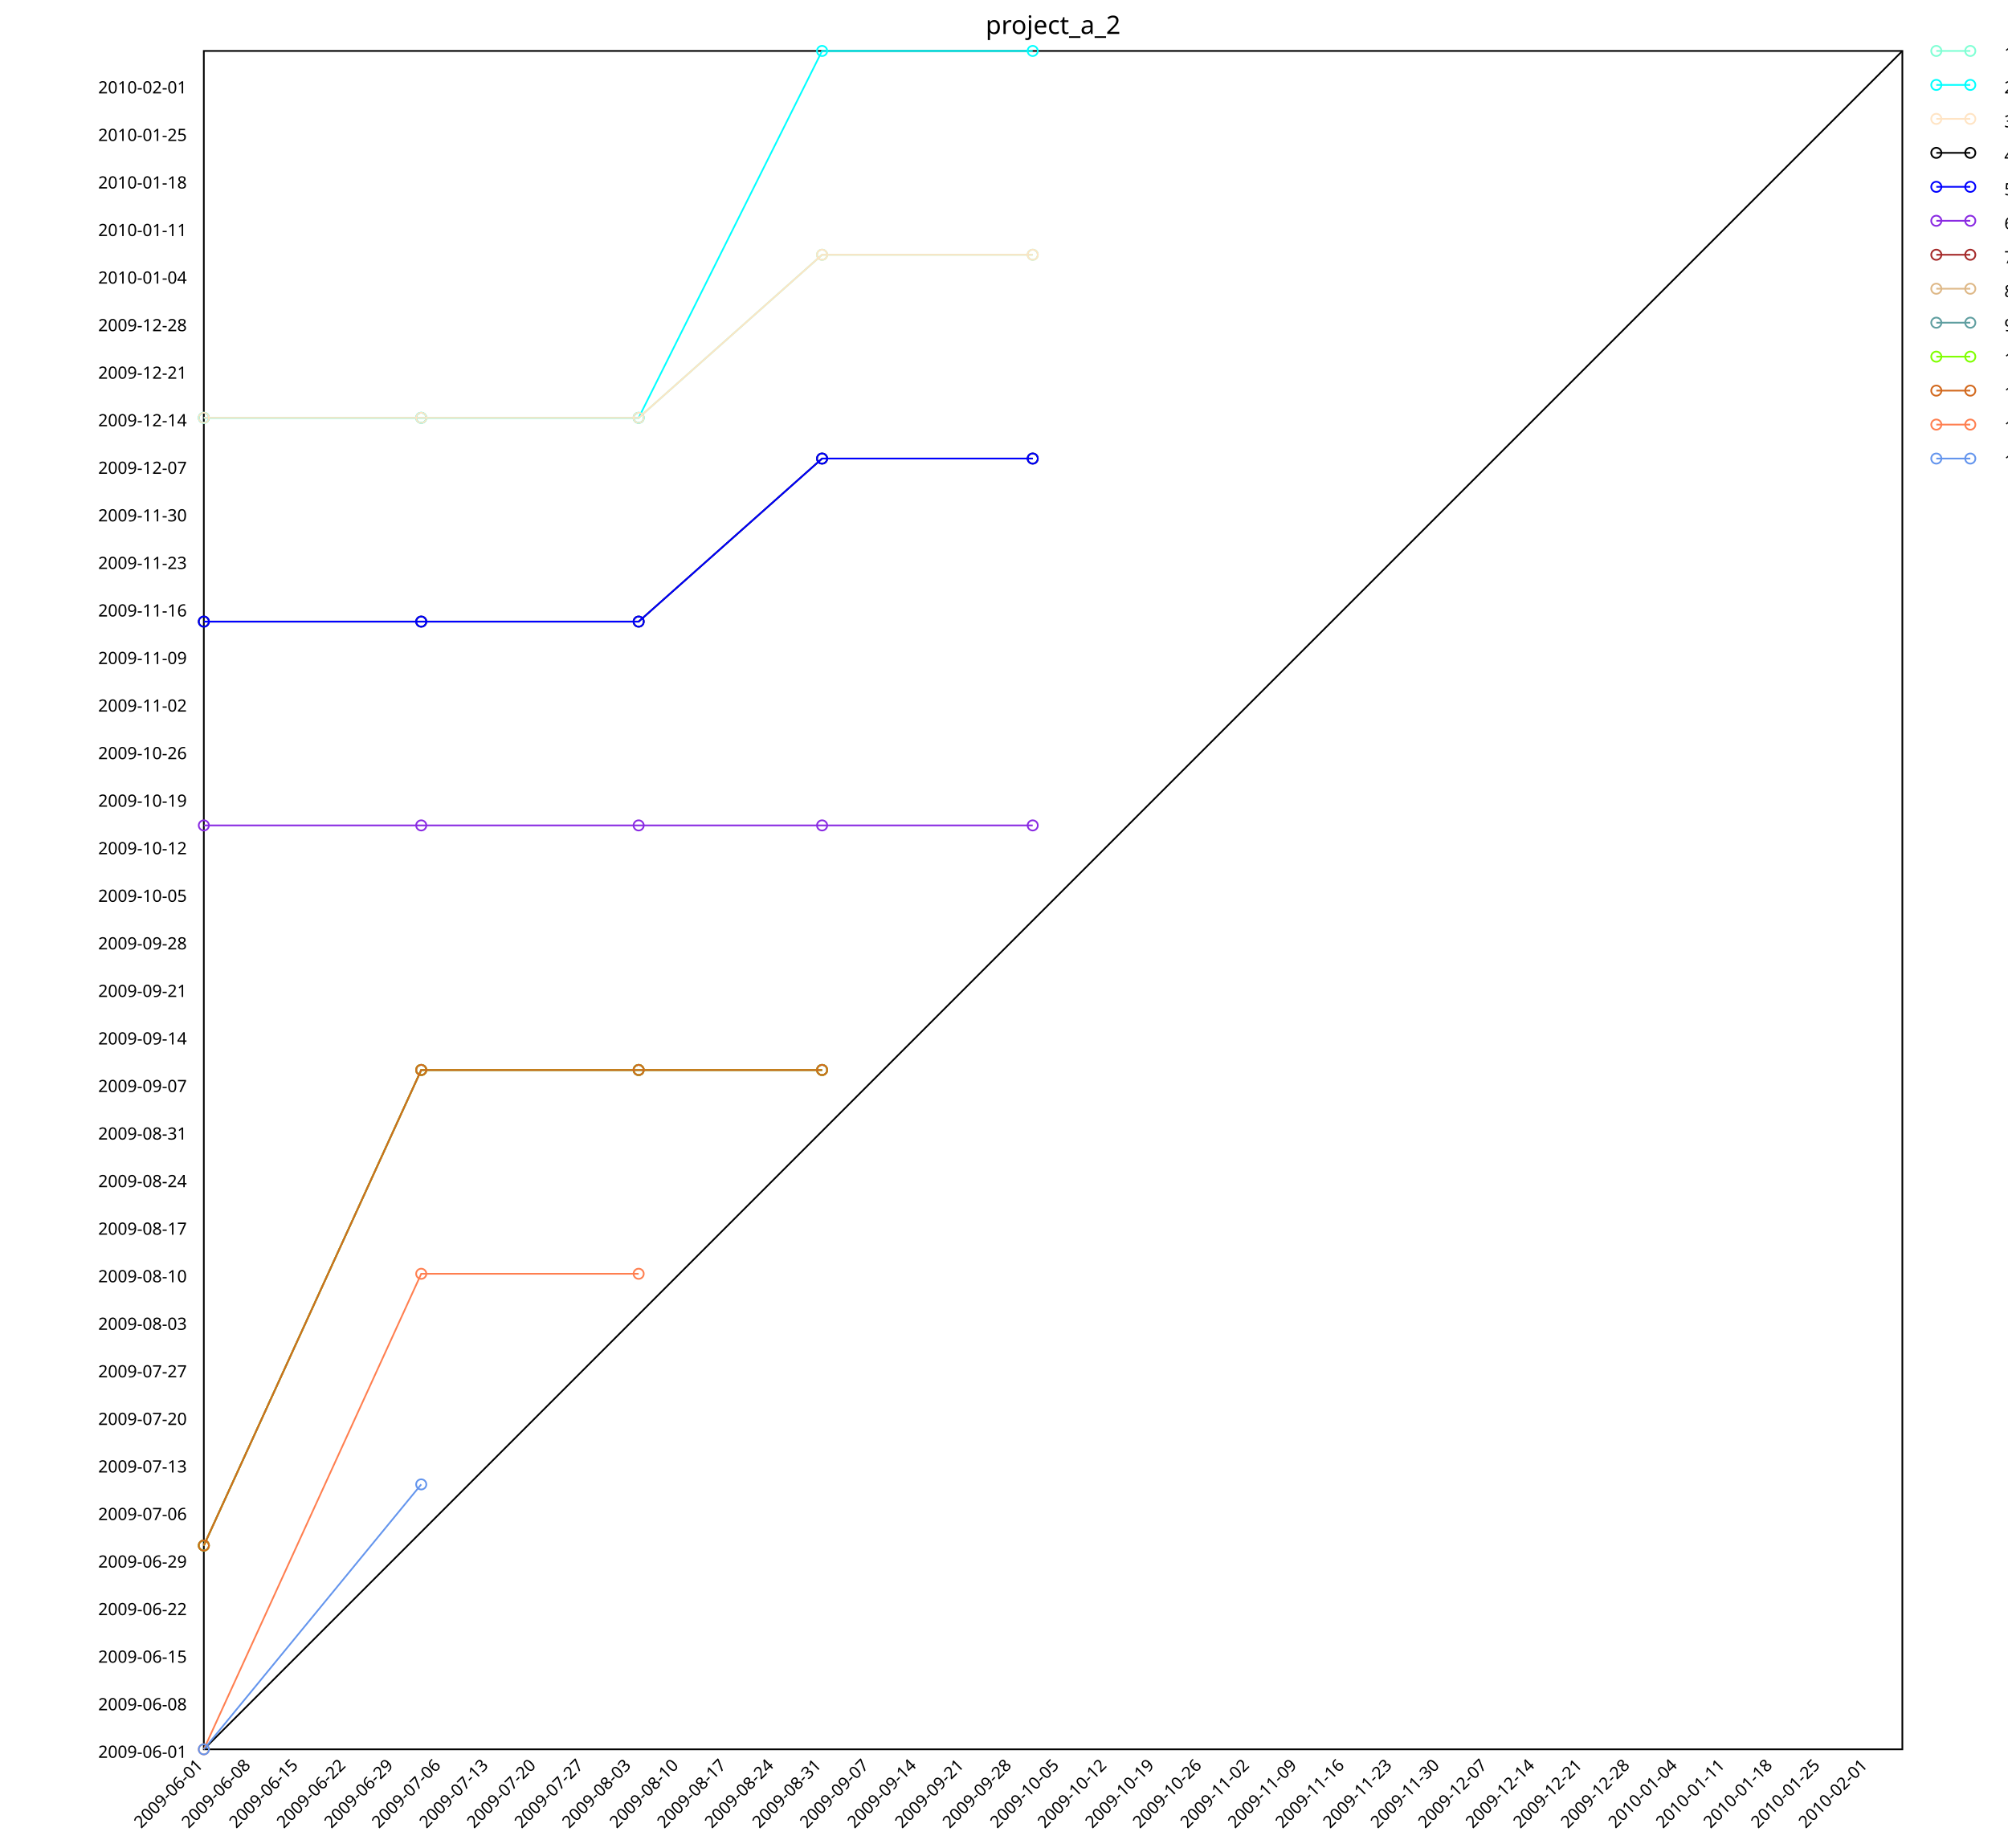
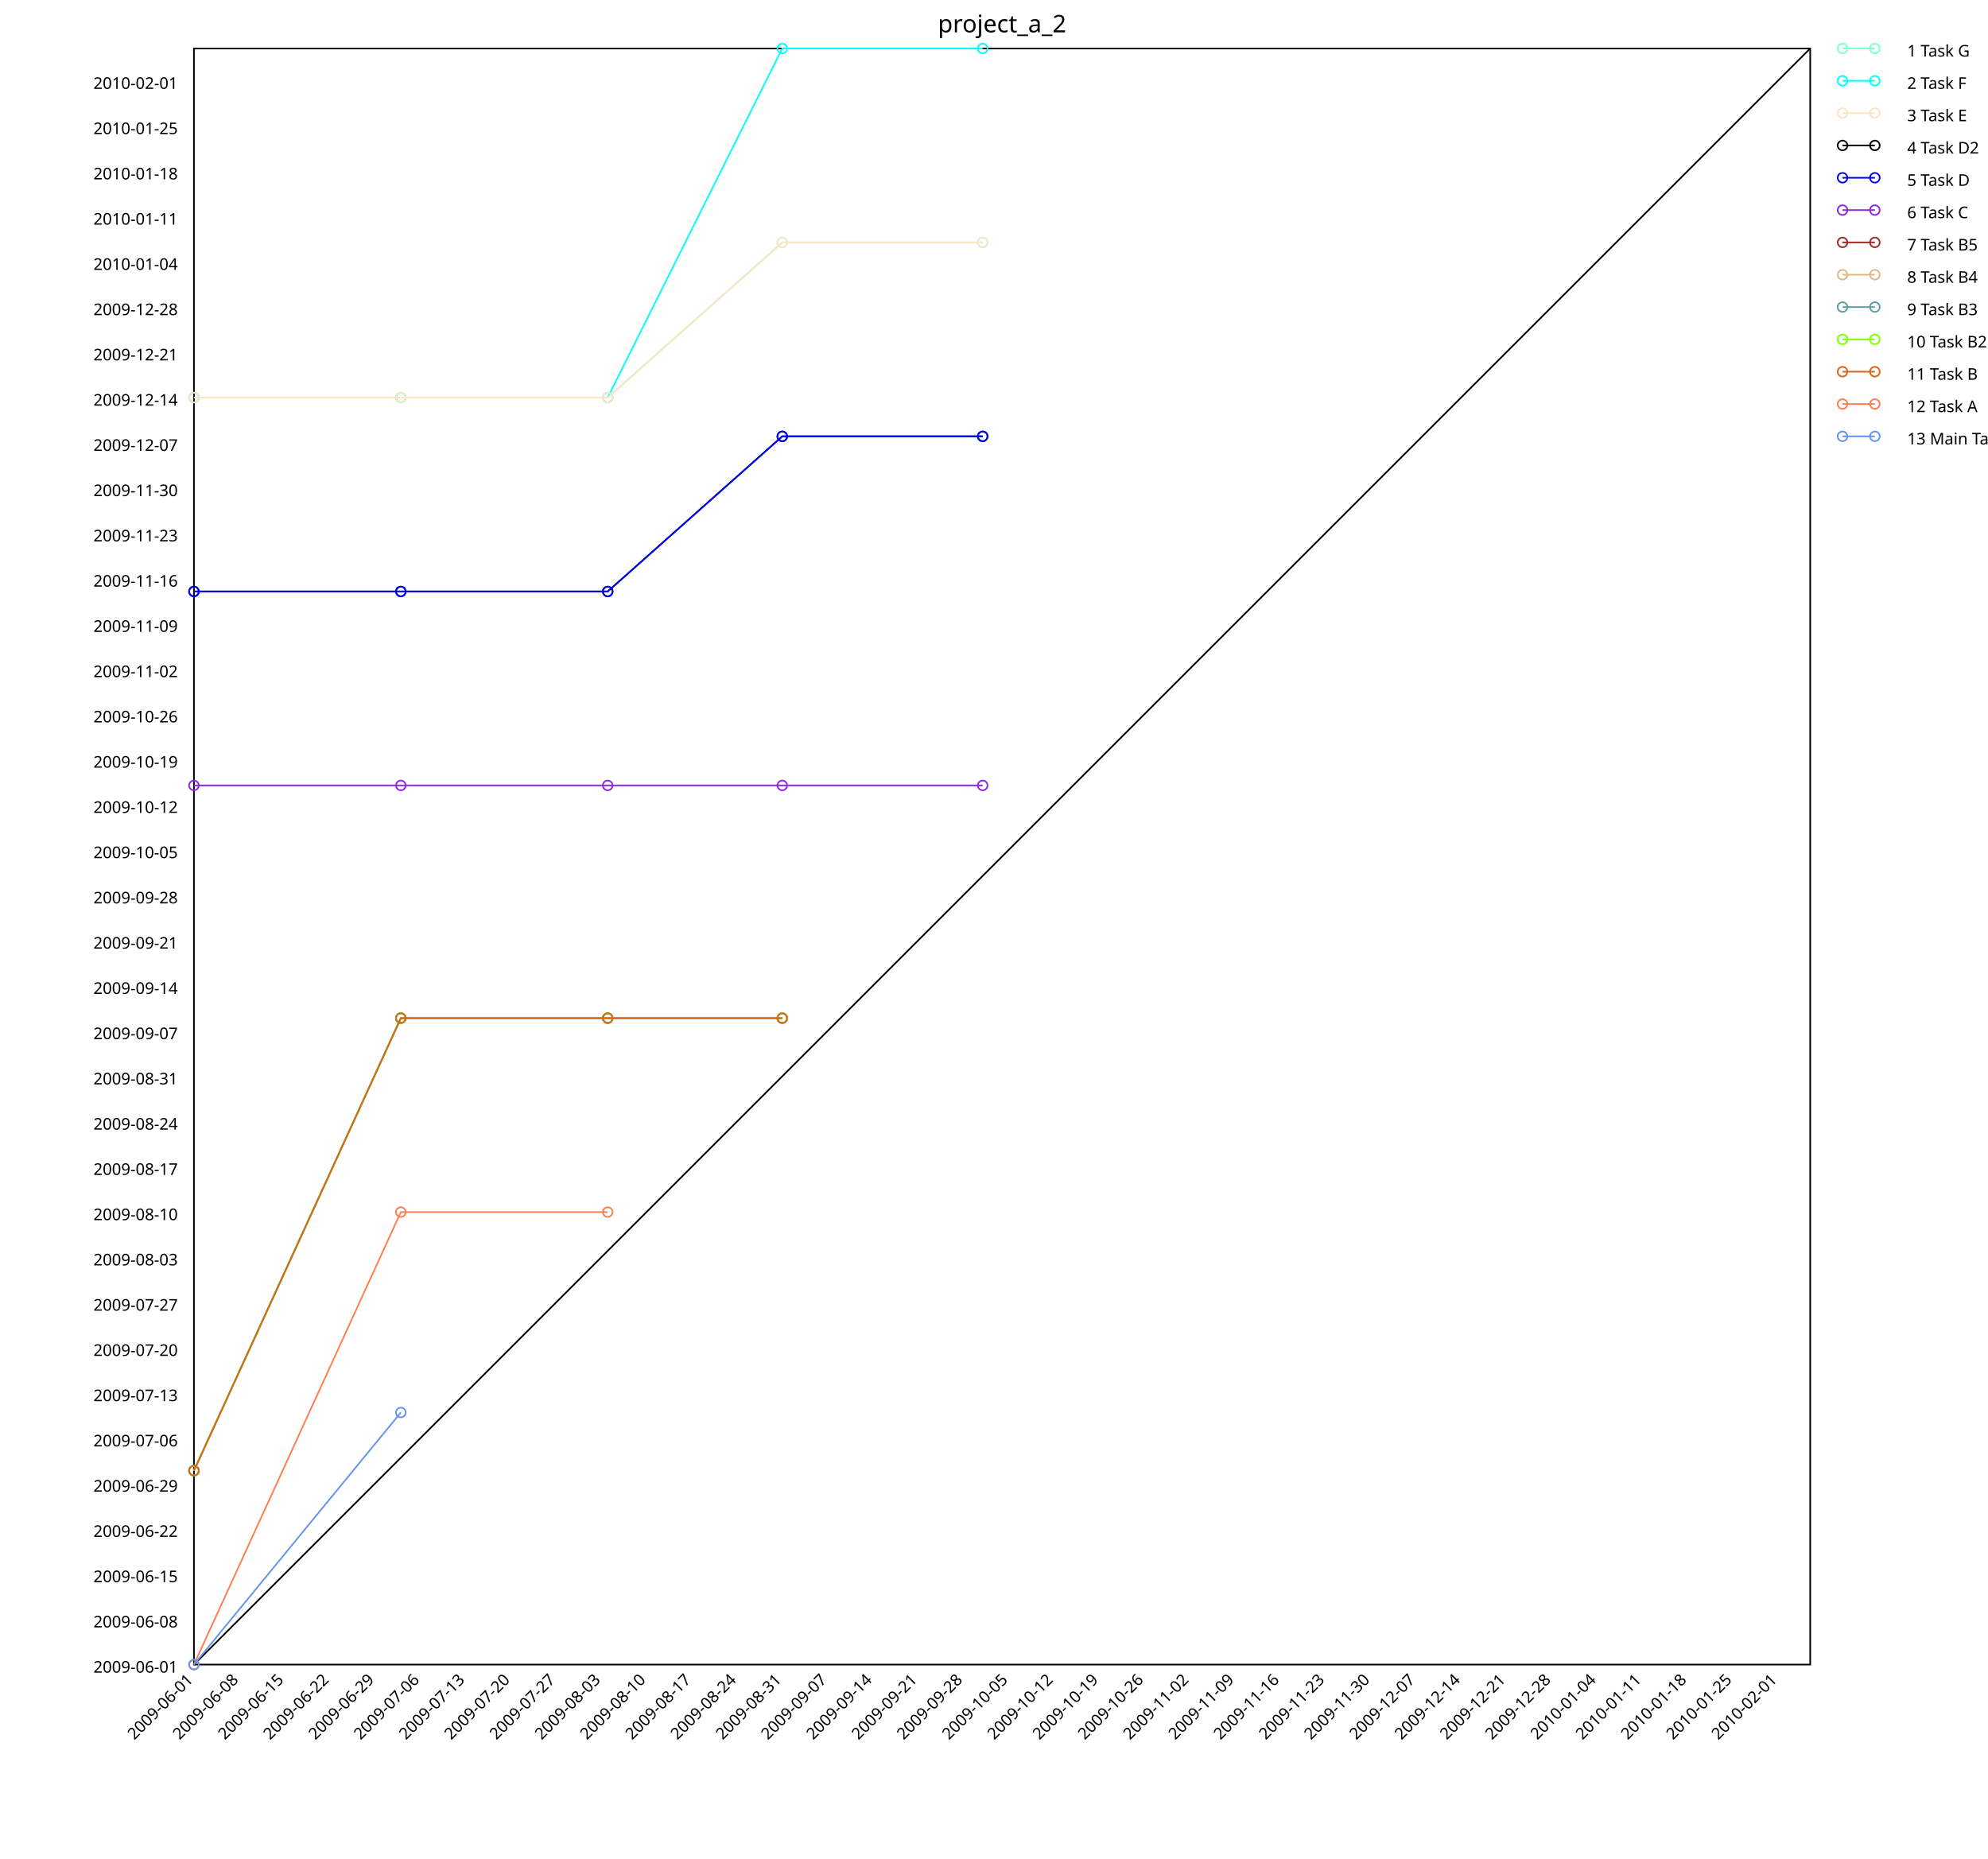
- <svg xmlns="http://www.w3.org/2000/svg" width="100%" height="100%" version="1.1">
+ <svg xmlns="http://www.w3.org/2000/svg" width="1230" height="1150" version="1.1">
  <text x="620" y="20" fill="black" text-anchor="middle" font-family="Courrier" font-size="15">project_a_2</text>
  <rect width="1000" x="120" y="30" fill="none" height="1000" stroke="black" stroke-width="1" />
  <line stroke="black" y1="1030" stroke-width="1" y2="30" x1="120" x2="1120" />
  <line stroke="aquamarine" id="legendline.mainTask.mainTask.g" r="3" y1="30" stroke-width="1" y2="30" x1="1140" x2="1160" />
  <circle fill="none" cx="1140" cy="30" stroke="aquamarine" r="3" stroke-width="1" />
  <circle fill="none" cx="1160" cy="30" stroke="aquamarine" r="3" stroke-width="1" />
  <text x="1180" y="35" fill="black" id="legendtext.mainTask.mainTask.g" font-family="Courrier" font-size="10">1 Task G</text>
  <circle fill="none" cx="120" cy="246" stroke="aquamarine" r="3" stroke-width="1" />
  <circle fill="none" cx="248" cy="246" stroke="aquamarine" r="3" stroke-width="1" />
  <circle fill="none" cx="376" cy="246" stroke="aquamarine" r="3" stroke-width="1" />
  <circle fill="none" cx="484" cy="150" stroke="aquamarine" r="3" stroke-width="1" />
  <circle fill="none" cx="608" cy="150" stroke="aquamarine" r="3" stroke-width="1" />
  <polyline fill="none" points=" 120,246  248,246  376,246  484,150  608,150 " stroke="aquamarine" id="polyline.mainTask.mainTask.g" stroke-width="1" />
  <line stroke="aqua" id="legendline.mainTask.mainTask.f" r="3" y1="50" stroke-width="1" y2="50" x1="1140" x2="1160" />
  <circle fill="none" cx="1140" cy="50" stroke="aqua" r="3" stroke-width="1" />
  <circle fill="none" cx="1160" cy="50" stroke="aqua" r="3" stroke-width="1" />
  <text x="1180" y="55" fill="black" id="legendtext.mainTask.mainTask.f" font-family="Courrier" font-size="10">2 Task F</text>
  <circle fill="none" cx="120" cy="246" stroke="aqua" r="3" stroke-width="1" />
  <circle fill="none" cx="248" cy="246" stroke="aqua" r="3" stroke-width="1" />
  <circle fill="none" cx="376" cy="246" stroke="aqua" r="3" stroke-width="1" />
  <circle fill="none" cx="484" cy="30" stroke="aqua" r="3" stroke-width="1" />
  <circle fill="none" cx="608" cy="30" stroke="aqua" r="3" stroke-width="1" />
  <polyline fill="none" points=" 120,246  248,246  376,246  484,30  608,30 " stroke="aqua" id="polyline.mainTask.mainTask.f" stroke-width="1" />
  <line stroke="bisque" id="legendline.mainTask.mainTask.e" r="3" y1="70" stroke-width="1" y2="70" x1="1140" x2="1160" />
  <circle fill="none" cx="1140" cy="70" stroke="bisque" r="3" stroke-width="1" />
  <circle fill="none" cx="1160" cy="70" stroke="bisque" r="3" stroke-width="1" />
  <text x="1180" y="75" fill="black" id="legendtext.mainTask.mainTask.e" font-family="Courrier" font-size="10">3 Task E</text>
  <circle fill="none" cx="120" cy="246" stroke="bisque" r="3" stroke-width="1" />
  <circle fill="none" cx="248" cy="246" stroke="bisque" r="3" stroke-width="1" />
  <circle fill="none" cx="376" cy="246" stroke="bisque" r="3" stroke-width="1" />
  <circle fill="none" cx="484" cy="150" stroke="bisque" r="3" stroke-width="1" />
  <circle fill="none" cx="608" cy="150" stroke="bisque" r="3" stroke-width="1" />
  <polyline fill="none" points=" 120,246  248,246  376,246  484,150  608,150 " stroke="bisque" id="polyline.mainTask.mainTask.e" stroke-width="1" />
  <line stroke="black" id="legendline.mainTask.mainTask.d2" r="3" y1="90" stroke-width="1" y2="90" x1="1140" x2="1160" />
  <circle fill="none" cx="1140" cy="90" stroke="black" r="3" stroke-width="1" />
  <circle fill="none" cx="1160" cy="90" stroke="black" r="3" stroke-width="1" />
  <text x="1180" y="95" fill="black" id="legendtext.mainTask.mainTask.d2" font-family="Courrier" font-size="10">4 Task D2</text>
  <circle fill="none" cx="120" cy="366" stroke="black" r="3" stroke-width="1" />
  <circle fill="none" cx="248" cy="366" stroke="black" r="3" stroke-width="1" />
  <circle fill="none" cx="376" cy="366" stroke="black" r="3" stroke-width="1" />
  <circle fill="none" cx="484" cy="270" stroke="black" r="3" stroke-width="1" />
  <circle fill="none" cx="608" cy="270" stroke="black" r="3" stroke-width="1" />
  <polyline fill="none" points=" 120,366  248,366  376,366  484,270  608,270 " stroke="black" id="polyline.mainTask.mainTask.d2" stroke-width="1" />
  <line stroke="blue" id="legendline.mainTask.mainTask.d" r="3" y1="110" stroke-width="1" y2="110" x1="1140" x2="1160" />
  <circle fill="none" cx="1140" cy="110" stroke="blue" r="3" stroke-width="1" />
  <circle fill="none" cx="1160" cy="110" stroke="blue" r="3" stroke-width="1" />
  <text x="1180" y="115" fill="black" id="legendtext.mainTask.mainTask.d" font-family="Courrier" font-size="10">5 Task D</text>
  <circle fill="none" cx="120" cy="366" stroke="blue" r="3" stroke-width="1" />
  <circle fill="none" cx="248" cy="366" stroke="blue" r="3" stroke-width="1" />
  <circle fill="none" cx="376" cy="366" stroke="blue" r="3" stroke-width="1" />
  <circle fill="none" cx="484" cy="270" stroke="blue" r="3" stroke-width="1" />
  <circle fill="none" cx="608" cy="270" stroke="blue" r="3" stroke-width="1" />
  <polyline fill="none" points=" 120,366  248,366  376,366  484,270  608,270 " stroke="blue" id="polyline.mainTask.mainTask.d" stroke-width="1" />
  <line stroke="blueviolet" id="legendline.mainTask.mainTask.c" r="3" y1="130" stroke-width="1" y2="130" x1="1140" x2="1160" />
  <circle fill="none" cx="1140" cy="130" stroke="blueviolet" r="3" stroke-width="1" />
  <circle fill="none" cx="1160" cy="130" stroke="blueviolet" r="3" stroke-width="1" />
  <text x="1180" y="135" fill="black" id="legendtext.mainTask.mainTask.c" font-family="Courrier" font-size="10">6 Task C</text>
  <circle fill="none" cx="120" cy="486" stroke="blueviolet" r="3" stroke-width="1" />
  <circle fill="none" cx="248" cy="486" stroke="blueviolet" r="3" stroke-width="1" />
  <circle fill="none" cx="376" cy="486" stroke="blueviolet" r="3" stroke-width="1" />
  <circle fill="none" cx="484" cy="486" stroke="blueviolet" r="3" stroke-width="1" />
  <circle fill="none" cx="608" cy="486" stroke="blueviolet" r="3" stroke-width="1" />
  <polyline fill="none" points=" 120,486  248,486  376,486  484,486  608,486 " stroke="blueviolet" id="polyline.mainTask.mainTask.c" stroke-width="1" />
  <line stroke="brown" id="legendline.mainTask.mainTask.b5" r="3" y1="150" stroke-width="1" y2="150" x1="1140" x2="1160" />
  <circle fill="none" cx="1140" cy="150" stroke="brown" r="3" stroke-width="1" />
  <circle fill="none" cx="1160" cy="150" stroke="brown" r="3" stroke-width="1" />
  <text x="1180" y="155" fill="black" id="legendtext.mainTask.mainTask.b5" font-family="Courrier" font-size="10">7 Task B5</text>
  <circle fill="none" cx="120" cy="910" stroke="brown" r="3" stroke-width="1" />
  <circle fill="none" cx="248" cy="630" stroke="brown" r="3" stroke-width="1" />
  <circle fill="none" cx="376" cy="630" stroke="brown" r="3" stroke-width="1" />
  <circle fill="none" cx="484" cy="630" stroke="brown" r="3" stroke-width="1" />
  <polyline fill="none" points=" 120,910  248,630  376,630  484,630 " stroke="brown" id="polyline.mainTask.mainTask.b5" stroke-width="1" />
  <line stroke="burlywood" id="legendline.mainTask.mainTask.b4" r="3" y1="170" stroke-width="1" y2="170" x1="1140" x2="1160" />
  <circle fill="none" cx="1140" cy="170" stroke="burlywood" r="3" stroke-width="1" />
  <circle fill="none" cx="1160" cy="170" stroke="burlywood" r="3" stroke-width="1" />
  <text x="1180" y="175" fill="black" id="legendtext.mainTask.mainTask.b4" font-family="Courrier" font-size="10">8 Task B4</text>
  <circle fill="none" cx="120" cy="910" stroke="burlywood" r="3" stroke-width="1" />
  <circle fill="none" cx="248" cy="630" stroke="burlywood" r="3" stroke-width="1" />
  <circle fill="none" cx="376" cy="630" stroke="burlywood" r="3" stroke-width="1" />
  <circle fill="none" cx="484" cy="630" stroke="burlywood" r="3" stroke-width="1" />
  <polyline fill="none" points=" 120,910  248,630  376,630  484,630 " stroke="burlywood" id="polyline.mainTask.mainTask.b4" stroke-width="1" />
  <line stroke="cadetblue" id="legendline.mainTask.mainTask.b3" r="3" y1="190" stroke-width="1" y2="190" x1="1140" x2="1160" />
  <circle fill="none" cx="1140" cy="190" stroke="cadetblue" r="3" stroke-width="1" />
  <circle fill="none" cx="1160" cy="190" stroke="cadetblue" r="3" stroke-width="1" />
  <text x="1180" y="195" fill="black" id="legendtext.mainTask.mainTask.b3" font-family="Courrier" font-size="10">9 Task B3</text>
  <circle fill="none" cx="120" cy="910" stroke="cadetblue" r="3" stroke-width="1" />
  <circle fill="none" cx="248" cy="630" stroke="cadetblue" r="3" stroke-width="1" />
  <circle fill="none" cx="376" cy="630" stroke="cadetblue" r="3" stroke-width="1" />
  <circle fill="none" cx="484" cy="630" stroke="cadetblue" r="3" stroke-width="1" />
  <polyline fill="none" points=" 120,910  248,630  376,630  484,630 " stroke="cadetblue" id="polyline.mainTask.mainTask.b3" stroke-width="1" />
  <line stroke="chartreuse" id="legendline.mainTask.mainTask.b2" r="3" y1="210" stroke-width="1" y2="210" x1="1140" x2="1160" />
  <circle fill="none" cx="1140" cy="210" stroke="chartreuse" r="3" stroke-width="1" />
  <circle fill="none" cx="1160" cy="210" stroke="chartreuse" r="3" stroke-width="1" />
  <text x="1180" y="215" fill="black" id="legendtext.mainTask.mainTask.b2" font-family="Courrier" font-size="10">10 Task B2</text>
  <circle fill="none" cx="120" cy="910" stroke="chartreuse" r="3" stroke-width="1" />
  <circle fill="none" cx="248" cy="630" stroke="chartreuse" r="3" stroke-width="1" />
  <circle fill="none" cx="376" cy="630" stroke="chartreuse" r="3" stroke-width="1" />
  <circle fill="none" cx="484" cy="630" stroke="chartreuse" r="3" stroke-width="1" />
  <polyline fill="none" points=" 120,910  248,630  376,630  484,630 " stroke="chartreuse" id="polyline.mainTask.mainTask.b2" stroke-width="1" />
  <line stroke="chocolate" id="legendline.mainTask.mainTask.b" r="3" y1="230" stroke-width="1" y2="230" x1="1140" x2="1160" />
  <circle fill="none" cx="1140" cy="230" stroke="chocolate" r="3" stroke-width="1" />
  <circle fill="none" cx="1160" cy="230" stroke="chocolate" r="3" stroke-width="1" />
  <text x="1180" y="235" fill="black" id="legendtext.mainTask.mainTask.b" font-family="Courrier" font-size="10">11 Task B</text>
  <circle fill="none" cx="120" cy="910" stroke="chocolate" r="3" stroke-width="1" />
  <circle fill="none" cx="248" cy="630" stroke="chocolate" r="3" stroke-width="1" />
  <circle fill="none" cx="376" cy="630" stroke="chocolate" r="3" stroke-width="1" />
  <circle fill="none" cx="484" cy="630" stroke="chocolate" r="3" stroke-width="1" />
  <polyline fill="none" points=" 120,910  248,630  376,630  484,630 " stroke="chocolate" id="polyline.mainTask.mainTask.b" stroke-width="1" />
  <line stroke="coral" id="legendline.mainTask.mainTask.a" r="3" y1="250" stroke-width="1" y2="250" x1="1140" x2="1160" />
  <circle fill="none" cx="1140" cy="250" stroke="coral" r="3" stroke-width="1" />
  <circle fill="none" cx="1160" cy="250" stroke="coral" r="3" stroke-width="1" />
  <text x="1180" y="255" fill="black" id="legendtext.mainTask.mainTask.a" font-family="Courrier" font-size="10">12 Task A</text>
  <circle fill="none" cx="120" cy="1030" stroke="coral" r="3" stroke-width="1" />
  <circle fill="none" cx="248" cy="750" stroke="coral" r="3" stroke-width="1" />
  <circle fill="none" cx="376" cy="750" stroke="coral" r="3" stroke-width="1" />
  <polyline fill="none" points=" 120,1030  248,750  376,750 " stroke="coral" id="polyline.mainTask.mainTask.a" stroke-width="1" />
  <line stroke="cornflowerblue" id="legendline.mainTask" r="3" y1="270" stroke-width="1" y2="270" x1="1140" x2="1160" />
  <circle fill="none" cx="1140" cy="270" stroke="cornflowerblue" r="3" stroke-width="1" />
  <circle fill="none" cx="1160" cy="270" stroke="cornflowerblue" r="3" stroke-width="1" />
  <text x="1180" y="275" fill="black" id="legendtext.mainTask" font-family="Courrier" font-size="10">13 Main Task</text>
  <circle fill="none" cx="120" cy="1030" stroke="cornflowerblue" r="3" stroke-width="1" />
  <circle fill="none" cx="248" cy="874" stroke="cornflowerblue" r="3" stroke-width="1" />
  <polyline fill="none" points=" 120,1030  248,874 " stroke="cornflowerblue" id="polyline.mainTask" stroke-width="1" />
  <text x="120" y="1040" fill="black" transform="rotate(-45 120 1040)" rotate="45" text-anchor="end" font-family="Courrier" font-size="10">2009-06-01</text>
  <text x="110" y="1035" fill="black" text-anchor="end" font-family="Courrier" font-size="10">2009-06-01</text>
  <text x="148" y="1040" fill="black" transform="rotate(-45 148 1040)" rotate="45" text-anchor="end" font-family="Courrier" font-size="10">2009-06-08</text>
  <text x="110" y="1007" fill="black" text-anchor="end" font-family="Courrier" font-size="10">2009-06-08</text>
  <text x="176" y="1040" fill="black" transform="rotate(-45 176 1040)" rotate="45" text-anchor="end" font-family="Courrier" font-size="10">2009-06-15</text>
  <text x="110" y="979" fill="black" text-anchor="end" font-family="Courrier" font-size="10">2009-06-15</text>
  <text x="204" y="1040" fill="black" transform="rotate(-45 204 1040)" rotate="45" text-anchor="end" font-family="Courrier" font-size="10">2009-06-22</text>
  <text x="110" y="951" fill="black" text-anchor="end" font-family="Courrier" font-size="10">2009-06-22</text>
  <text x="232" y="1040" fill="black" transform="rotate(-45 232 1040)" rotate="45" text-anchor="end" font-family="Courrier" font-size="10">2009-06-29</text>
  <text x="110" y="923" fill="black" text-anchor="end" font-family="Courrier" font-size="10">2009-06-29</text>
  <text x="260" y="1040" fill="black" transform="rotate(-45 260 1040)" rotate="45" text-anchor="end" font-family="Courrier" font-size="10">2009-07-06</text>
  <text x="110" y="895" fill="black" text-anchor="end" font-family="Courrier" font-size="10">2009-07-06</text>
  <text x="288" y="1040" fill="black" transform="rotate(-45 288 1040)" rotate="45" text-anchor="end" font-family="Courrier" font-size="10">2009-07-13</text>
  <text x="110" y="867" fill="black" text-anchor="end" font-family="Courrier" font-size="10">2009-07-13</text>
  <text x="316" y="1040" fill="black" transform="rotate(-45 316 1040)" rotate="45" text-anchor="end" font-family="Courrier" font-size="10">2009-07-20</text>
  <text x="110" y="839" fill="black" text-anchor="end" font-family="Courrier" font-size="10">2009-07-20</text>
  <text x="344" y="1040" fill="black" transform="rotate(-45 344 1040)" rotate="45" text-anchor="end" font-family="Courrier" font-size="10">2009-07-27</text>
  <text x="110" y="811" fill="black" text-anchor="end" font-family="Courrier" font-size="10">2009-07-27</text>
  <text x="372" y="1040" fill="black" transform="rotate(-45 372 1040)" rotate="45" text-anchor="end" font-family="Courrier" font-size="10">2009-08-03</text>
  <text x="110" y="783" fill="black" text-anchor="end" font-family="Courrier" font-size="10">2009-08-03</text>
  <text x="400" y="1040" fill="black" transform="rotate(-45 400 1040)" rotate="45" text-anchor="end" font-family="Courrier" font-size="10">2009-08-10</text>
  <text x="110" y="755" fill="black" text-anchor="end" font-family="Courrier" font-size="10">2009-08-10</text>
  <text x="428" y="1040" fill="black" transform="rotate(-45 428 1040)" rotate="45" text-anchor="end" font-family="Courrier" font-size="10">2009-08-17</text>
  <text x="110" y="727" fill="black" text-anchor="end" font-family="Courrier" font-size="10">2009-08-17</text>
  <text x="456" y="1040" fill="black" transform="rotate(-45 456 1040)" rotate="45" text-anchor="end" font-family="Courrier" font-size="10">2009-08-24</text>
  <text x="110" y="699" fill="black" text-anchor="end" font-family="Courrier" font-size="10">2009-08-24</text>
  <text x="484" y="1040" fill="black" transform="rotate(-45 484 1040)" rotate="45" text-anchor="end" font-family="Courrier" font-size="10">2009-08-31</text>
  <text x="110" y="671" fill="black" text-anchor="end" font-family="Courrier" font-size="10">2009-08-31</text>
  <text x="512" y="1040" fill="black" transform="rotate(-45 512 1040)" rotate="45" text-anchor="end" font-family="Courrier" font-size="10">2009-09-07</text>
  <text x="110" y="643" fill="black" text-anchor="end" font-family="Courrier" font-size="10">2009-09-07</text>
  <text x="540" y="1040" fill="black" transform="rotate(-45 540 1040)" rotate="45" text-anchor="end" font-family="Courrier" font-size="10">2009-09-14</text>
  <text x="110" y="615" fill="black" text-anchor="end" font-family="Courrier" font-size="10">2009-09-14</text>
  <text x="568" y="1040" fill="black" transform="rotate(-45 568 1040)" rotate="45" text-anchor="end" font-family="Courrier" font-size="10">2009-09-21</text>
  <text x="110" y="587" fill="black" text-anchor="end" font-family="Courrier" font-size="10">2009-09-21</text>
  <text x="596" y="1040" fill="black" transform="rotate(-45 596 1040)" rotate="45" text-anchor="end" font-family="Courrier" font-size="10">2009-09-28</text>
  <text x="110" y="559" fill="black" text-anchor="end" font-family="Courrier" font-size="10">2009-09-28</text>
  <text x="624" y="1040" fill="black" transform="rotate(-45 624 1040)" rotate="45" text-anchor="end" font-family="Courrier" font-size="10">2009-10-05</text>
  <text x="110" y="531" fill="black" text-anchor="end" font-family="Courrier" font-size="10">2009-10-05</text>
  <text x="652" y="1040" fill="black" transform="rotate(-45 652 1040)" rotate="45" text-anchor="end" font-family="Courrier" font-size="10">2009-10-12</text>
  <text x="110" y="503" fill="black" text-anchor="end" font-family="Courrier" font-size="10">2009-10-12</text>
  <text x="680" y="1040" fill="black" transform="rotate(-45 680 1040)" rotate="45" text-anchor="end" font-family="Courrier" font-size="10">2009-10-19</text>
  <text x="110" y="475" fill="black" text-anchor="end" font-family="Courrier" font-size="10">2009-10-19</text>
  <text x="708" y="1040" fill="black" transform="rotate(-45 708 1040)" rotate="45" text-anchor="end" font-family="Courrier" font-size="10">2009-10-26</text>
  <text x="110" y="447" fill="black" text-anchor="end" font-family="Courrier" font-size="10">2009-10-26</text>
  <text x="736" y="1040" fill="black" transform="rotate(-45 736 1040)" rotate="45" text-anchor="end" font-family="Courrier" font-size="10">2009-11-02</text>
  <text x="110" y="419" fill="black" text-anchor="end" font-family="Courrier" font-size="10">2009-11-02</text>
  <text x="764" y="1040" fill="black" transform="rotate(-45 764 1040)" rotate="45" text-anchor="end" font-family="Courrier" font-size="10">2009-11-09</text>
  <text x="110" y="391" fill="black" text-anchor="end" font-family="Courrier" font-size="10">2009-11-09</text>
  <text x="792" y="1040" fill="black" transform="rotate(-45 792 1040)" rotate="45" text-anchor="end" font-family="Courrier" font-size="10">2009-11-16</text>
  <text x="110" y="363" fill="black" text-anchor="end" font-family="Courrier" font-size="10">2009-11-16</text>
  <text x="820" y="1040" fill="black" transform="rotate(-45 820 1040)" rotate="45" text-anchor="end" font-family="Courrier" font-size="10">2009-11-23</text>
  <text x="110" y="335" fill="black" text-anchor="end" font-family="Courrier" font-size="10">2009-11-23</text>
  <text x="848" y="1040" fill="black" transform="rotate(-45 848 1040)" rotate="45" text-anchor="end" font-family="Courrier" font-size="10">2009-11-30</text>
  <text x="110" y="307" fill="black" text-anchor="end" font-family="Courrier" font-size="10">2009-11-30</text>
  <text x="876" y="1040" fill="black" transform="rotate(-45 876 1040)" rotate="45" text-anchor="end" font-family="Courrier" font-size="10">2009-12-07</text>
  <text x="110" y="279" fill="black" text-anchor="end" font-family="Courrier" font-size="10">2009-12-07</text>
  <text x="904" y="1040" fill="black" transform="rotate(-45 904 1040)" rotate="45" text-anchor="end" font-family="Courrier" font-size="10">2009-12-14</text>
  <text x="110" y="251" fill="black" text-anchor="end" font-family="Courrier" font-size="10">2009-12-14</text>
  <text x="932" y="1040" fill="black" transform="rotate(-45 932 1040)" rotate="45" text-anchor="end" font-family="Courrier" font-size="10">2009-12-21</text>
  <text x="110" y="223" fill="black" text-anchor="end" font-family="Courrier" font-size="10">2009-12-21</text>
  <text x="960" y="1040" fill="black" transform="rotate(-45 960 1040)" rotate="45" text-anchor="end" font-family="Courrier" font-size="10">2009-12-28</text>
  <text x="110" y="195" fill="black" text-anchor="end" font-family="Courrier" font-size="10">2009-12-28</text>
  <text x="988" y="1040" fill="black" transform="rotate(-45 988 1040)" rotate="45" text-anchor="end" font-family="Courrier" font-size="10">2010-01-04</text>
  <text x="110" y="167" fill="black" text-anchor="end" font-family="Courrier" font-size="10">2010-01-04</text>
  <text x="1016" y="1040" fill="black" transform="rotate(-45 1016 1040)" rotate="45" text-anchor="end" font-family="Courrier" font-size="10">2010-01-11</text>
  <text x="110" y="139" fill="black" text-anchor="end" font-family="Courrier" font-size="10">2010-01-11</text>
  <text x="1044" y="1040" fill="black" transform="rotate(-45 1044 1040)" rotate="45" text-anchor="end" font-family="Courrier" font-size="10">2010-01-18</text>
  <text x="110" y="111" fill="black" text-anchor="end" font-family="Courrier" font-size="10">2010-01-18</text>
  <text x="1072" y="1040" fill="black" transform="rotate(-45 1072 1040)" rotate="45" text-anchor="end" font-family="Courrier" font-size="10">2010-01-25</text>
  <text x="110" y="83" fill="black" text-anchor="end" font-family="Courrier" font-size="10">2010-01-25</text>
  <text x="1100" y="1040" fill="black" transform="rotate(-45 1100 1040)" rotate="45" text-anchor="end" font-family="Courrier" font-size="10">2010-02-01</text>
  <text x="110" y="55" fill="black" text-anchor="end" font-family="Courrier" font-size="10">2010-02-01</text>
</svg>
